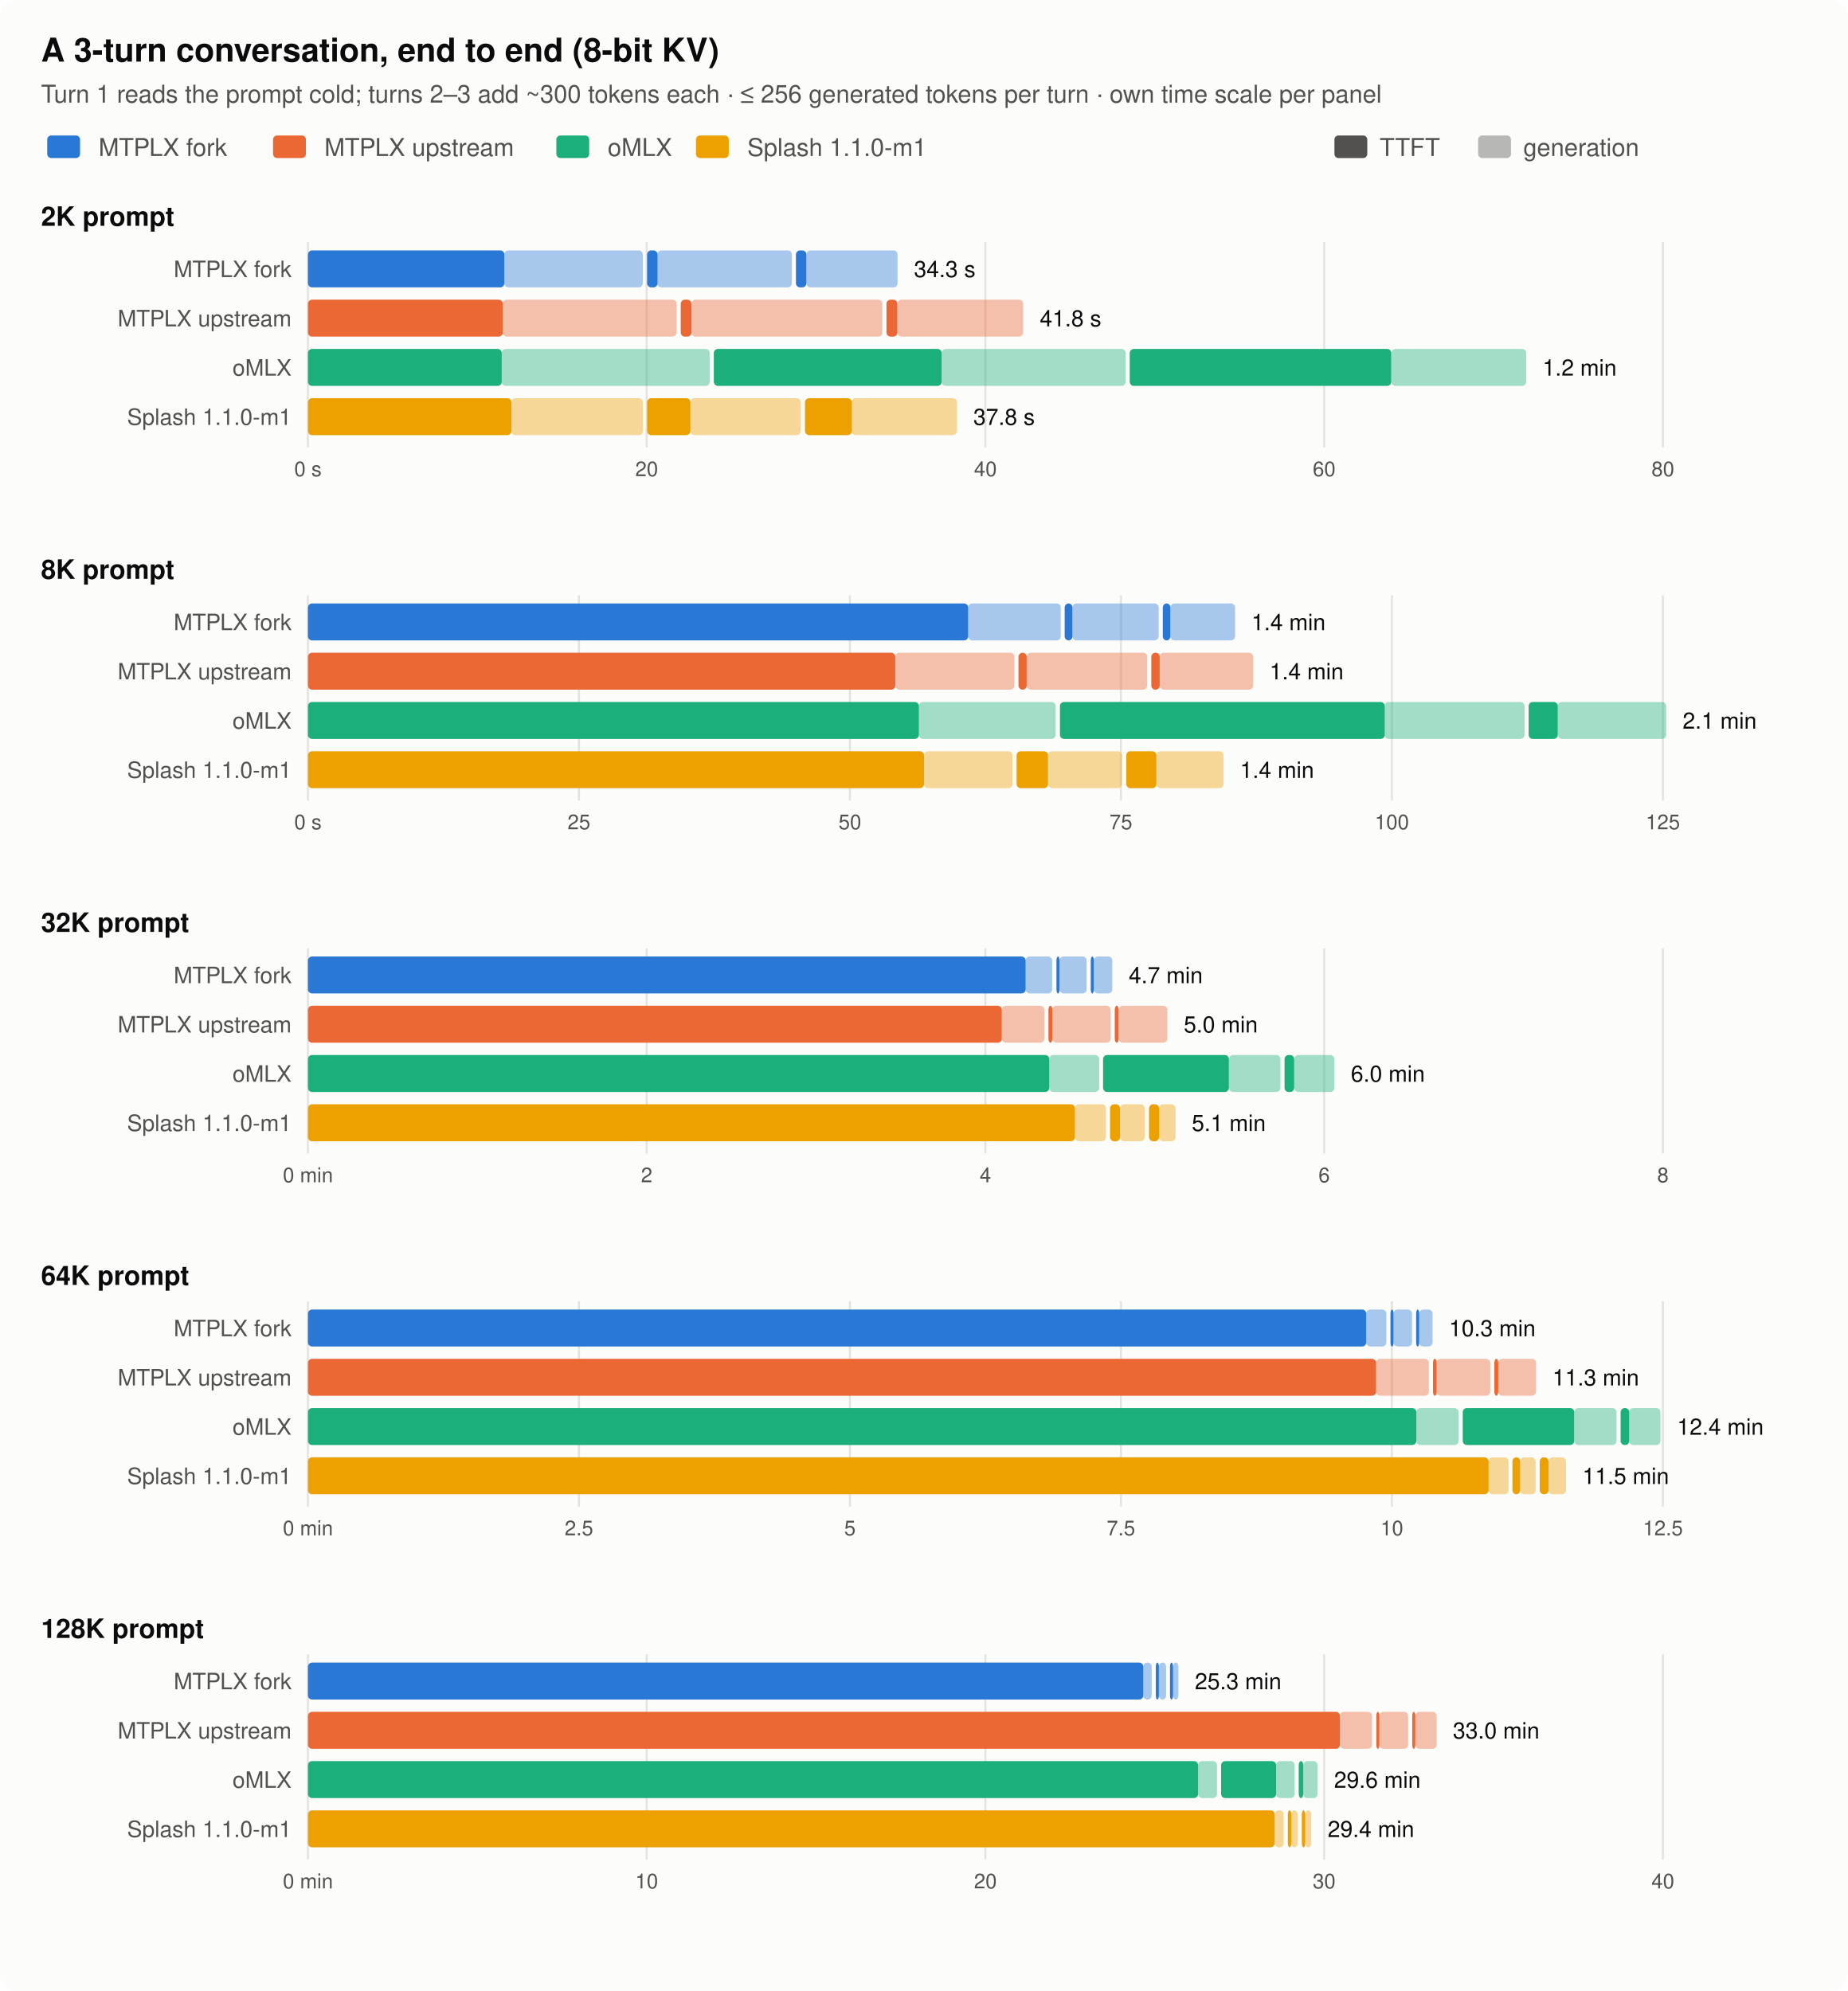
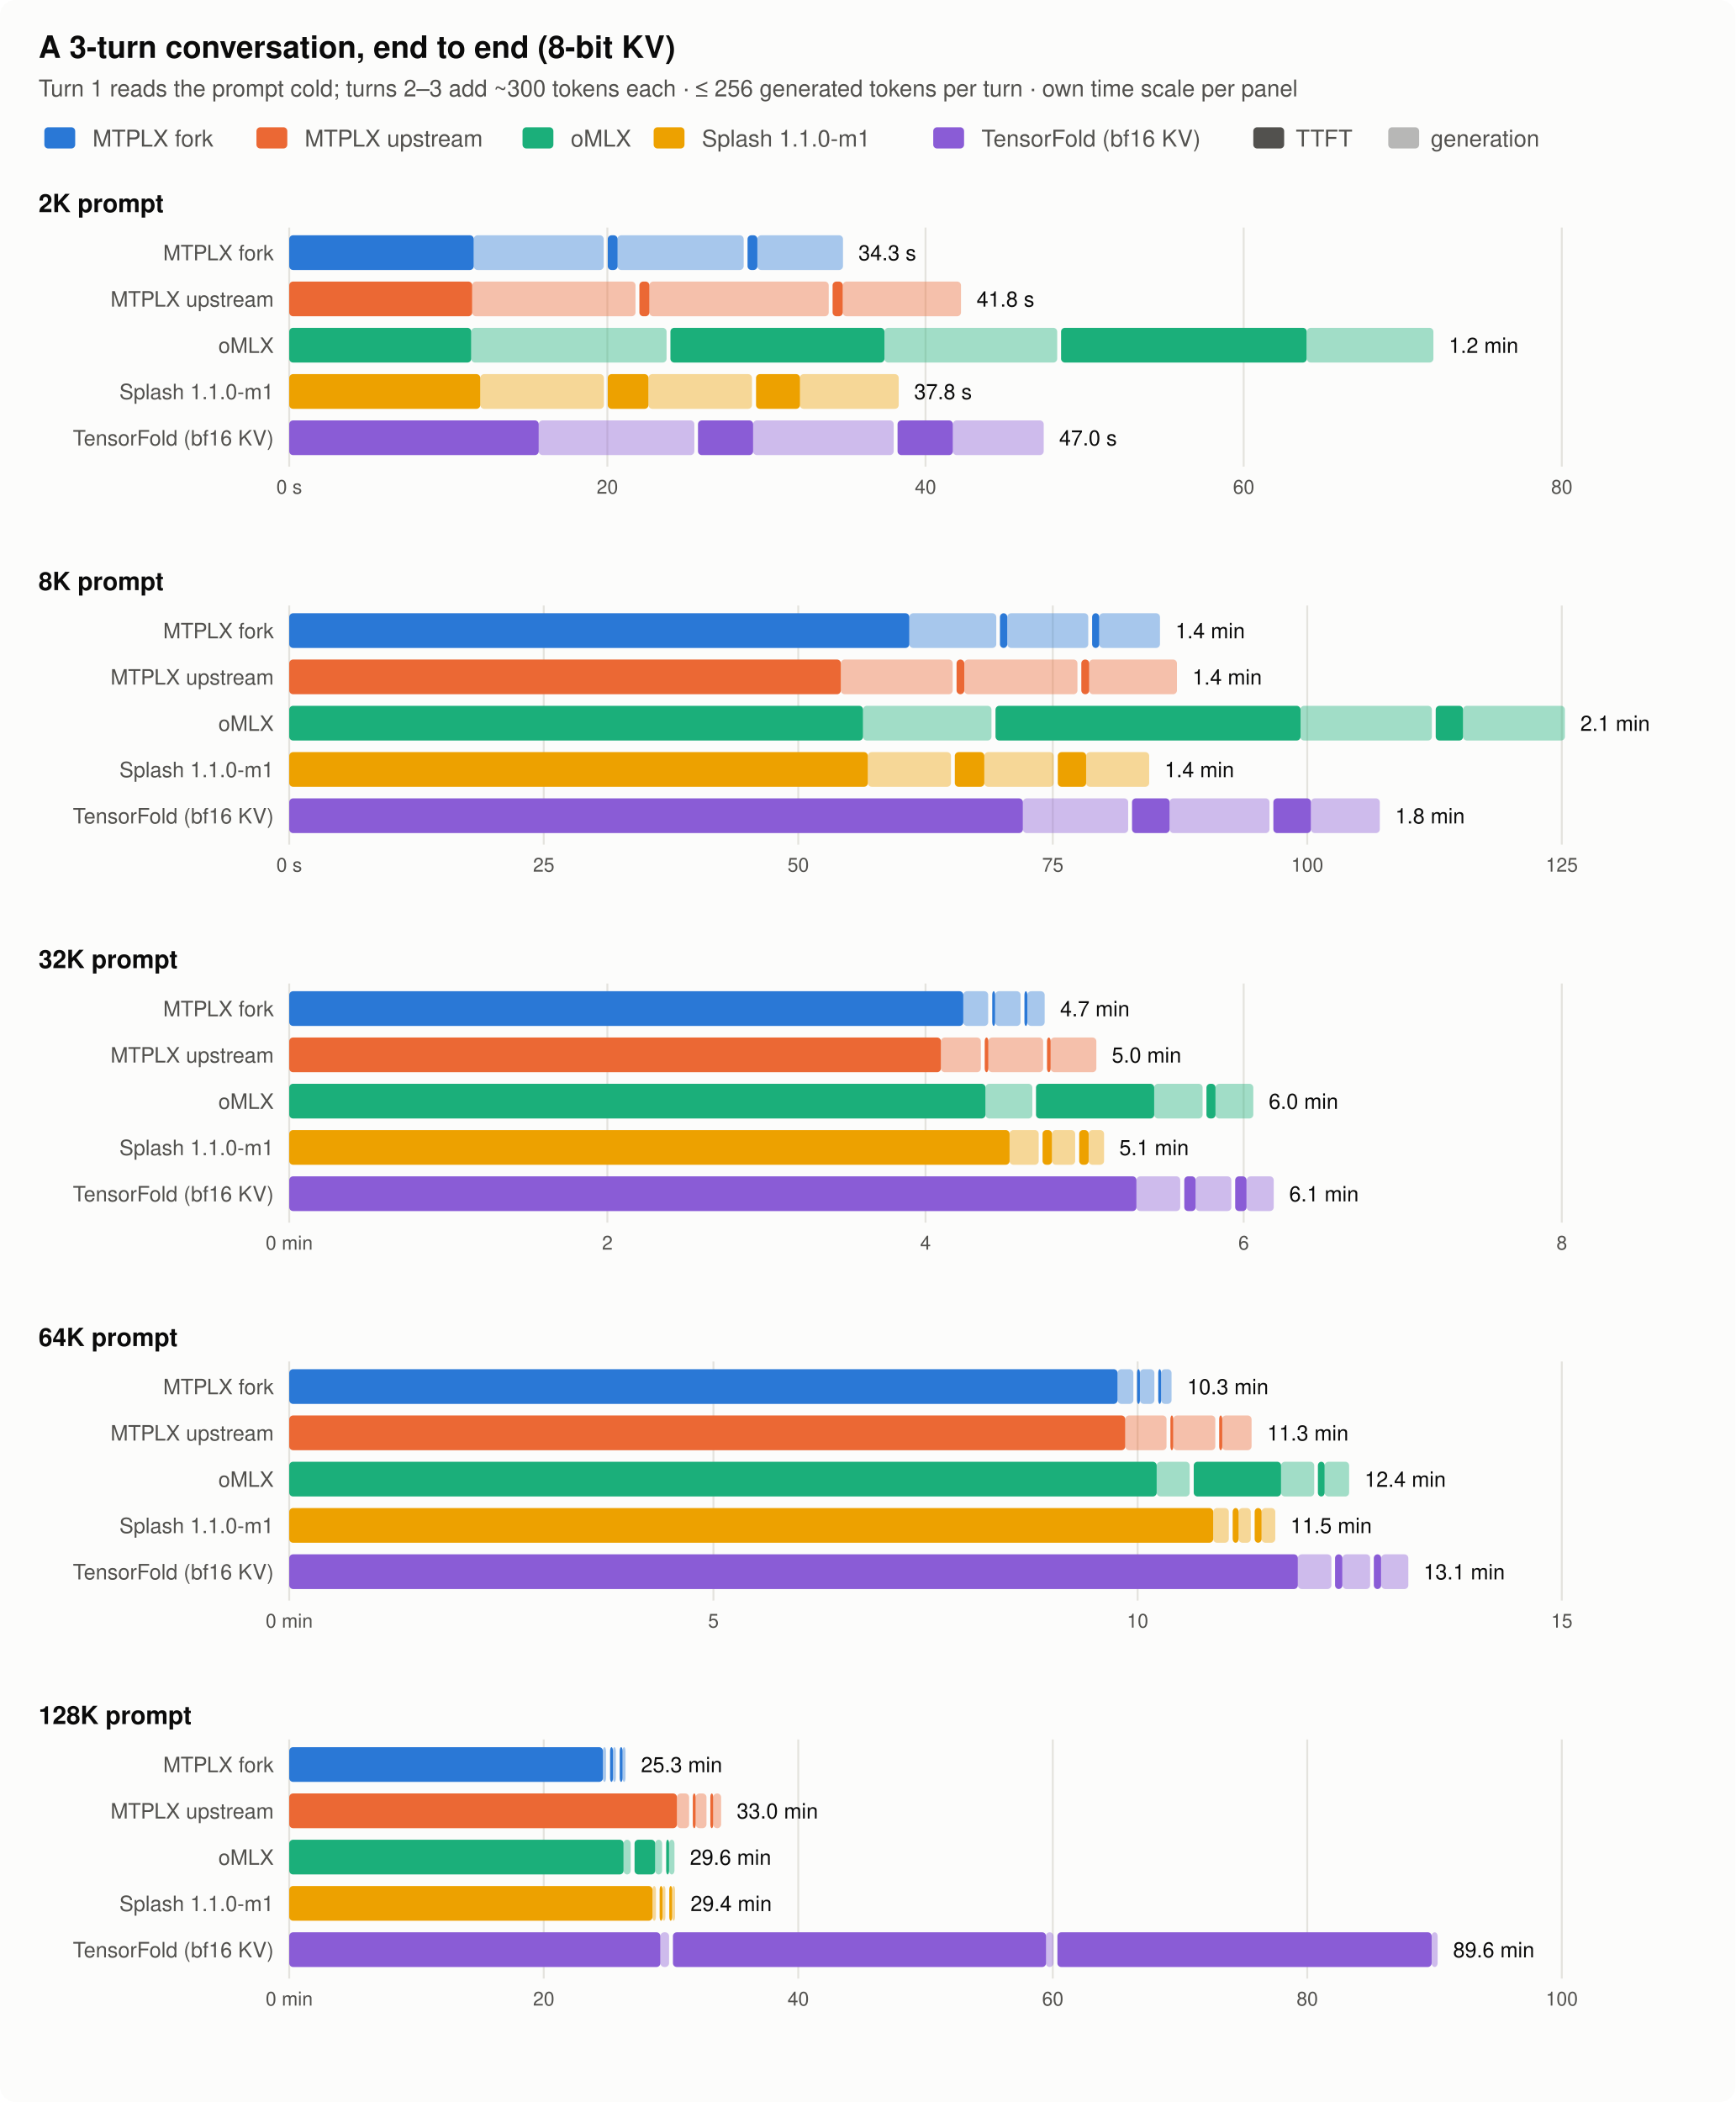
- <svg xmlns="http://www.w3.org/2000/svg" viewBox="0 0 900 970" width="900" height="970" role="img" aria-label="A 3-turn conversation, end to end (8-bit KV)" font-family="-apple-system,BlinkMacSystemFont,Segoe UI,Helvetica,Arial,sans-serif">
-   <rect width="900" height="970" rx="8" fill="#fcfcfb" />
+ <svg xmlns="http://www.w3.org/2000/svg" viewBox="0 0 900 1090" width="900" height="1090" role="img" aria-label="A 3-turn conversation, end to end (8-bit KV)" font-family="-apple-system,BlinkMacSystemFont,Segoe UI,Helvetica,Arial,sans-serif">
+   <rect width="900" height="1090" rx="8" fill="#fcfcfb" />
  <text x="20" y="30" fill="#0b0b0b" font-size="16" font-weight="600">A 3-turn conversation, end to end (8-bit KV)</text>
  <text x="20" y="50" fill="#52514e" font-size="12">Turn 1 reads the prompt cold; turns 2–3 add ~300 tokens each · ≤ 256 generated tokens per turn · own time scale per panel</text>
  <rect x="23" y="66" width="16" height="11" rx="2" fill="#2a78d6" />
  <text x="48" y="76" fill="#52514e" font-size="12">MTPLX fork</text>
  <rect x="133" y="66" width="16" height="11" rx="2" fill="#eb6834" />
  <text x="158" y="76" fill="#52514e" font-size="12">MTPLX upstream</text>
  <rect x="271" y="66" width="16" height="11" rx="2" fill="#1baf7a" />
  <text x="296" y="76" fill="#52514e" font-size="12">oMLX</text>
  <rect x="339" y="66" width="16" height="11" rx="2" fill="#eda100" />
  <text x="364" y="76" fill="#52514e" font-size="12">Splash 1.1.0-m1</text>
+   <rect x="484" y="66" width="16" height="11" rx="2" fill="#8a5cd6" />
+   <text x="509" y="76" fill="#52514e" font-size="12">TensorFold (bf16 KV)</text>
  <rect x="650" y="66" width="16" height="11" rx="2" fill="#52514e" />
  <text x="672" y="76" fill="#52514e" font-size="12">TTFT</text>
  <rect x="720" y="66" width="16" height="11" rx="2" fill="#52514e" fill-opacity="0.4" />
  <text x="742" y="76" fill="#52514e" font-size="12">generation</text>
  <text x="20" y="110" fill="#0b0b0b" font-size="13" font-weight="600">2K prompt</text>
-   <line x1="150.0" x2="150.0" y1="118" y2="218" stroke="#e4e3de" />
-   <text x="150.0" y="232" fill="#52514e" font-size="10" text-anchor="middle">0 s</text>
-   <line x1="315.0" x2="315.0" y1="118" y2="218" stroke="#e4e3de" />
-   <text x="315.0" y="232" fill="#52514e" font-size="10" text-anchor="middle">20 </text>
-   <line x1="480.0" x2="480.0" y1="118" y2="218" stroke="#e4e3de" />
-   <text x="480.0" y="232" fill="#52514e" font-size="10" text-anchor="middle">40 </text>
-   <line x1="645.0" x2="645.0" y1="118" y2="218" stroke="#e4e3de" />
-   <text x="645.0" y="232" fill="#52514e" font-size="10" text-anchor="middle">60 </text>
-   <line x1="810.0" x2="810.0" y1="118" y2="218" stroke="#e4e3de" />
-   <text x="810.0" y="232" fill="#52514e" font-size="10" text-anchor="middle">80 </text>
+   <line x1="150.0" x2="150.0" y1="118" y2="242" stroke="#e4e3de" />
+   <text x="150.0" y="256" fill="#52514e" font-size="10" text-anchor="middle">0 s</text>
+   <line x1="315.0" x2="315.0" y1="118" y2="242" stroke="#e4e3de" />
+   <text x="315.0" y="256" fill="#52514e" font-size="10" text-anchor="middle">20 </text>
+   <line x1="480.0" x2="480.0" y1="118" y2="242" stroke="#e4e3de" />
+   <text x="480.0" y="256" fill="#52514e" font-size="10" text-anchor="middle">40 </text>
+   <line x1="645.0" x2="645.0" y1="118" y2="242" stroke="#e4e3de" />
+   <text x="645.0" y="256" fill="#52514e" font-size="10" text-anchor="middle">60 </text>
+   <line x1="810.0" x2="810.0" y1="118" y2="242" stroke="#e4e3de" />
+   <text x="810.0" y="256" fill="#52514e" font-size="10" text-anchor="middle">80 </text>
  <text x="142" y="135" fill="#52514e" font-size="11" text-anchor="end">MTPLX fork</text>
  <rect x="150.0" y="122" width="95.7" height="18" rx="2" fill="#2a78d6" />
  <rect x="245.7" y="122" width="67.4" height="18" rx="2" fill="#2a78d6" fill-opacity="0.4" />
  <rect x="315.2" y="122" width="5.1" height="18" rx="2" fill="#2a78d6" />
  <rect x="320.2" y="122" width="65.5" height="18" rx="2" fill="#2a78d6" fill-opacity="0.4" />
  <rect x="387.7" y="122" width="5.1" height="18" rx="2" fill="#2a78d6" />
  <rect x="392.8" y="122" width="44.4" height="18" rx="2" fill="#2a78d6" fill-opacity="0.4" />
  <text x="445.2" y="135" fill="#0b0b0b" font-size="11">34.3 s</text>
  <text x="142" y="159" fill="#52514e" font-size="11" text-anchor="end">MTPLX upstream</text>
  <rect x="150.0" y="146" width="94.9" height="18" rx="2" fill="#eb6834" />
  <rect x="244.9" y="146" width="84.7" height="18" rx="2" fill="#eb6834" fill-opacity="0.4" />
  <rect x="331.6" y="146" width="5.2" height="18" rx="2" fill="#eb6834" />
  <rect x="336.8" y="146" width="93.0" height="18" rx="2" fill="#eb6834" fill-opacity="0.4" />
  <rect x="431.8" y="146" width="5.3" height="18" rx="2" fill="#eb6834" />
  <rect x="437.1" y="146" width="61.3" height="18" rx="2" fill="#eb6834" fill-opacity="0.4" />
  <text x="506.5" y="159" fill="#0b0b0b" font-size="11">41.8 s</text>
  <text x="142" y="183" fill="#52514e" font-size="11" text-anchor="end">oMLX</text>
  <rect x="150.0" y="170" width="94.4" height="18" rx="2" fill="#1baf7a" />
  <rect x="244.4" y="170" width="101.3" height="18" rx="2" fill="#1baf7a" fill-opacity="0.4" />
  <rect x="347.7" y="170" width="111.0" height="18" rx="2" fill="#1baf7a" />
  <rect x="458.7" y="170" width="89.6" height="18" rx="2" fill="#1baf7a" fill-opacity="0.4" />
  <rect x="550.3" y="170" width="127.4" height="18" rx="2" fill="#1baf7a" />
  <rect x="677.8" y="170" width="65.6" height="18" rx="2" fill="#1baf7a" fill-opacity="0.4" />
  <text x="751.4" y="183" fill="#0b0b0b" font-size="11">1.2 min</text>
  <text x="142" y="207" fill="#52514e" font-size="11" text-anchor="end">Splash 1.1.0-m1</text>
  <rect x="150.0" y="194" width="99.1" height="18" rx="2" fill="#eda100" />
  <rect x="249.1" y="194" width="64.1" height="18" rx="2" fill="#eda100" fill-opacity="0.4" />
  <rect x="315.2" y="194" width="21.1" height="18" rx="2" fill="#eda100" />
  <rect x="336.3" y="194" width="53.7" height="18" rx="2" fill="#eda100" fill-opacity="0.4" />
  <rect x="392.1" y="194" width="22.8" height="18" rx="2" fill="#eda100" />
  <rect x="414.8" y="194" width="51.3" height="18" rx="2" fill="#eda100" fill-opacity="0.4" />
  <text x="474.1" y="207" fill="#0b0b0b" font-size="11">37.8 s</text>
-   <text x="20" y="282" fill="#0b0b0b" font-size="13" font-weight="600">8K prompt</text>
-   <line x1="150.0" x2="150.0" y1="290" y2="390" stroke="#e4e3de" />
-   <text x="150.0" y="404" fill="#52514e" font-size="10" text-anchor="middle">0 s</text>
-   <line x1="282.0" x2="282.0" y1="290" y2="390" stroke="#e4e3de" />
-   <text x="282.0" y="404" fill="#52514e" font-size="10" text-anchor="middle">25 </text>
-   <line x1="414.0" x2="414.0" y1="290" y2="390" stroke="#e4e3de" />
-   <text x="414.0" y="404" fill="#52514e" font-size="10" text-anchor="middle">50 </text>
-   <line x1="546.0" x2="546.0" y1="290" y2="390" stroke="#e4e3de" />
-   <text x="546.0" y="404" fill="#52514e" font-size="10" text-anchor="middle">75 </text>
-   <line x1="678.0" x2="678.0" y1="290" y2="390" stroke="#e4e3de" />
-   <text x="678.0" y="404" fill="#52514e" font-size="10" text-anchor="middle">100 </text>
-   <line x1="810.0" x2="810.0" y1="290" y2="390" stroke="#e4e3de" />
-   <text x="810.0" y="404" fill="#52514e" font-size="10" text-anchor="middle">125 </text>
-   <text x="142" y="307" fill="#52514e" font-size="11" text-anchor="end">MTPLX fork</text>
-   <rect x="150.0" y="294" width="321.6" height="18" rx="2" fill="#2a78d6" />
-   <rect x="471.6" y="294" width="45.1" height="18" rx="2" fill="#2a78d6" fill-opacity="0.4" />
-   <rect x="518.6" y="294" width="3.8" height="18" rx="2" fill="#2a78d6" />
-   <rect x="522.4" y="294" width="42.0" height="18" rx="2" fill="#2a78d6" fill-opacity="0.4" />
-   <rect x="566.4" y="294" width="3.7" height="18" rx="2" fill="#2a78d6" />
-   <rect x="570.1" y="294" width="31.5" height="18" rx="2" fill="#2a78d6" fill-opacity="0.4" />
-   <text x="609.6" y="307" fill="#0b0b0b" font-size="11">1.4 min</text>
-   <text x="142" y="331" fill="#52514e" font-size="11" text-anchor="end">MTPLX upstream</text>
-   <rect x="150.0" y="318" width="286.1" height="18" rx="2" fill="#eb6834" />
-   <rect x="436.1" y="318" width="58.0" height="18" rx="2" fill="#eb6834" fill-opacity="0.4" />
-   <rect x="496.1" y="318" width="4.0" height="18" rx="2" fill="#eb6834" />
-   <rect x="500.1" y="318" width="58.7" height="18" rx="2" fill="#eb6834" fill-opacity="0.4" />
-   <rect x="560.8" y="318" width="4.1" height="18" rx="2" fill="#eb6834" />
-   <rect x="564.9" y="318" width="45.5" height="18" rx="2" fill="#eb6834" fill-opacity="0.4" />
-   <text x="618.4" y="331" fill="#0b0b0b" font-size="11">1.4 min</text>
-   <text x="142" y="355" fill="#52514e" font-size="11" text-anchor="end">oMLX</text>
-   <rect x="150.0" y="342" width="297.6" height="18" rx="2" fill="#1baf7a" />
-   <rect x="447.6" y="342" width="66.6" height="18" rx="2" fill="#1baf7a" fill-opacity="0.4" />
-   <rect x="516.3" y="342" width="158.2" height="18" rx="2" fill="#1baf7a" />
-   <rect x="674.4" y="342" width="68.2" height="18" rx="2" fill="#1baf7a" fill-opacity="0.4" />
-   <rect x="744.6" y="342" width="14.2" height="18" rx="2" fill="#1baf7a" />
-   <rect x="758.8" y="342" width="52.8" height="18" rx="2" fill="#1baf7a" fill-opacity="0.4" />
-   <text x="819.6" y="355" fill="#0b0b0b" font-size="11">2.1 min</text>
-   <text x="142" y="379" fill="#52514e" font-size="11" text-anchor="end">Splash 1.1.0-m1</text>
-   <rect x="150.0" y="366" width="300.1" height="18" rx="2" fill="#eda100" />
-   <rect x="450.1" y="366" width="43.1" height="18" rx="2" fill="#eda100" fill-opacity="0.4" />
-   <rect x="495.2" y="366" width="15.3" height="18" rx="2" fill="#eda100" />
-   <rect x="510.5" y="366" width="36.0" height="18" rx="2" fill="#eda100" fill-opacity="0.4" />
-   <rect x="548.6" y="366" width="14.7" height="18" rx="2" fill="#eda100" />
-   <rect x="563.3" y="366" width="32.7" height="18" rx="2" fill="#eda100" fill-opacity="0.4" />
-   <text x="604.0" y="379" fill="#0b0b0b" font-size="11">1.4 min</text>
-   <text x="20" y="454" fill="#0b0b0b" font-size="13" font-weight="600">32K prompt</text>
-   <line x1="150.0" x2="150.0" y1="462" y2="562" stroke="#e4e3de" />
-   <text x="150.0" y="576" fill="#52514e" font-size="10" text-anchor="middle">0 min</text>
-   <line x1="315.0" x2="315.0" y1="462" y2="562" stroke="#e4e3de" />
-   <text x="315.0" y="576" fill="#52514e" font-size="10" text-anchor="middle">2 </text>
-   <line x1="480.0" x2="480.0" y1="462" y2="562" stroke="#e4e3de" />
-   <text x="480.0" y="576" fill="#52514e" font-size="10" text-anchor="middle">4 </text>
-   <line x1="645.0" x2="645.0" y1="462" y2="562" stroke="#e4e3de" />
-   <text x="645.0" y="576" fill="#52514e" font-size="10" text-anchor="middle">6 </text>
-   <line x1="810.0" x2="810.0" y1="462" y2="562" stroke="#e4e3de" />
-   <text x="810.0" y="576" fill="#52514e" font-size="10" text-anchor="middle">8 </text>
-   <text x="142" y="479" fill="#52514e" font-size="11" text-anchor="end">MTPLX fork</text>
-   <rect x="150.0" y="466" width="349.6" height="18" rx="2" fill="#2a78d6" />
-   <rect x="499.6" y="466" width="12.9" height="18" rx="2" fill="#2a78d6" fill-opacity="0.4" />
-   <rect x="514.6" y="466" width="1.5" height="18" rx="2" fill="#2a78d6" />
-   <rect x="516.1" y="466" width="13.2" height="18" rx="2" fill="#2a78d6" fill-opacity="0.4" />
-   <rect x="531.3" y="466" width="1.5" height="18" rx="2" fill="#2a78d6" />
-   <rect x="532.8" y="466" width="9.0" height="18" rx="2" fill="#2a78d6" fill-opacity="0.4" />
-   <text x="549.8" y="479" fill="#0b0b0b" font-size="11">4.7 min</text>
-   <text x="142" y="503" fill="#52514e" font-size="11" text-anchor="end">MTPLX upstream</text>
-   <rect x="150.0" y="490" width="338.0" height="18" rx="2" fill="#eb6834" />
-   <rect x="488.0" y="490" width="20.7" height="18" rx="2" fill="#eb6834" fill-opacity="0.4" />
-   <rect x="510.7" y="490" width="1.9" height="18" rx="2" fill="#eb6834" />
-   <rect x="512.6" y="490" width="28.4" height="18" rx="2" fill="#eb6834" fill-opacity="0.4" />
-   <rect x="543.0" y="490" width="1.9" height="18" rx="2" fill="#eb6834" />
-   <rect x="544.9" y="490" width="23.7" height="18" rx="2" fill="#eb6834" fill-opacity="0.4" />
-   <text x="576.6" y="503" fill="#0b0b0b" font-size="11">5.0 min</text>
-   <text x="142" y="527" fill="#52514e" font-size="11" text-anchor="end">oMLX</text>
-   <rect x="150.0" y="514" width="361.1" height="18" rx="2" fill="#1baf7a" />
-   <rect x="511.1" y="514" width="24.3" height="18" rx="2" fill="#1baf7a" fill-opacity="0.4" />
-   <rect x="537.3" y="514" width="61.3" height="18" rx="2" fill="#1baf7a" />
-   <rect x="598.6" y="514" width="25.1" height="18" rx="2" fill="#1baf7a" fill-opacity="0.4" />
-   <rect x="625.7" y="514" width="4.7" height="18" rx="2" fill="#1baf7a" />
-   <rect x="630.4" y="514" width="19.6" height="18" rx="2" fill="#1baf7a" fill-opacity="0.4" />
-   <text x="658.0" y="527" fill="#0b0b0b" font-size="11">6.0 min</text>
-   <text x="142" y="551" fill="#52514e" font-size="11" text-anchor="end">Splash 1.1.0-m1</text>
-   <rect x="150.0" y="538" width="373.6" height="18" rx="2" fill="#eda100" />
-   <rect x="523.6" y="538" width="15.1" height="18" rx="2" fill="#eda100" fill-opacity="0.4" />
-   <rect x="540.7" y="538" width="4.9" height="18" rx="2" fill="#eda100" />
-   <rect x="545.6" y="538" width="12.0" height="18" rx="2" fill="#eda100" fill-opacity="0.4" />
-   <rect x="559.7" y="538" width="4.9" height="18" rx="2" fill="#eda100" />
-   <rect x="564.6" y="538" width="8.0" height="18" rx="2" fill="#eda100" fill-opacity="0.4" />
-   <text x="580.5" y="551" fill="#0b0b0b" font-size="11">5.1 min</text>
-   <text x="20" y="626" fill="#0b0b0b" font-size="13" font-weight="600">64K prompt</text>
-   <line x1="150.0" x2="150.0" y1="634" y2="734" stroke="#e4e3de" />
-   <text x="150.0" y="748" fill="#52514e" font-size="10" text-anchor="middle">0 min</text>
-   <line x1="282.0" x2="282.0" y1="634" y2="734" stroke="#e4e3de" />
-   <text x="282.0" y="748" fill="#52514e" font-size="10" text-anchor="middle">2.5 </text>
-   <line x1="414.0" x2="414.0" y1="634" y2="734" stroke="#e4e3de" />
-   <text x="414.0" y="748" fill="#52514e" font-size="10" text-anchor="middle">5 </text>
-   <line x1="546.0" x2="546.0" y1="634" y2="734" stroke="#e4e3de" />
-   <text x="546.0" y="748" fill="#52514e" font-size="10" text-anchor="middle">7.5 </text>
-   <line x1="678.0" x2="678.0" y1="634" y2="734" stroke="#e4e3de" />
-   <text x="678.0" y="748" fill="#52514e" font-size="10" text-anchor="middle">10 </text>
-   <line x1="810.0" x2="810.0" y1="634" y2="734" stroke="#e4e3de" />
-   <text x="810.0" y="748" fill="#52514e" font-size="10" text-anchor="middle">12.5 </text>
-   <text x="142" y="651" fill="#52514e" font-size="11" text-anchor="end">MTPLX fork</text>
-   <rect x="150.0" y="638" width="515.5" height="18" rx="2" fill="#2a78d6" />
-   <rect x="665.5" y="638" width="9.8" height="18" rx="2" fill="#2a78d6" fill-opacity="0.4" />
-   <rect x="677.3" y="638" width="1.5" height="18" rx="2" fill="#2a78d6" />
-   <rect x="678.8" y="638" width="9.0" height="18" rx="2" fill="#2a78d6" fill-opacity="0.4" />
-   <rect x="689.8" y="638" width="1.5" height="18" rx="2" fill="#2a78d6" />
-   <rect x="691.3" y="638" width="6.5" height="18" rx="2" fill="#2a78d6" fill-opacity="0.4" />
-   <text x="705.8" y="651" fill="#0b0b0b" font-size="11">10.3 min</text>
-   <text x="142" y="675" fill="#52514e" font-size="11" text-anchor="end">MTPLX upstream</text>
-   <rect x="150.0" y="662" width="520.3" height="18" rx="2" fill="#eb6834" />
-   <rect x="670.3" y="662" width="25.7" height="18" rx="2" fill="#eb6834" fill-opacity="0.4" />
-   <rect x="698.0" y="662" width="1.8" height="18" rx="2" fill="#eb6834" />
-   <rect x="699.8" y="662" width="26.1" height="18" rx="2" fill="#eb6834" fill-opacity="0.4" />
-   <rect x="727.9" y="662" width="1.9" height="18" rx="2" fill="#eb6834" />
-   <rect x="729.8" y="662" width="18.4" height="18" rx="2" fill="#eb6834" fill-opacity="0.4" />
-   <text x="756.2" y="675" fill="#0b0b0b" font-size="11">11.3 min</text>
-   <text x="142" y="699" fill="#52514e" font-size="11" text-anchor="end">oMLX</text>
-   <rect x="150.0" y="686" width="539.9" height="18" rx="2" fill="#1baf7a" />
-   <rect x="689.9" y="686" width="20.6" height="18" rx="2" fill="#1baf7a" fill-opacity="0.4" />
-   <rect x="712.5" y="686" width="54.3" height="18" rx="2" fill="#1baf7a" />
-   <rect x="766.8" y="686" width="20.6" height="18" rx="2" fill="#1baf7a" fill-opacity="0.4" />
-   <rect x="789.4" y="686" width="4.2" height="18" rx="2" fill="#1baf7a" />
-   <rect x="793.6" y="686" width="15.2" height="18" rx="2" fill="#1baf7a" fill-opacity="0.4" />
-   <text x="816.9" y="699" fill="#0b0b0b" font-size="11">12.4 min</text>
-   <text x="142" y="723" fill="#52514e" font-size="11" text-anchor="end">Splash 1.1.0-m1</text>
-   <rect x="150.0" y="710" width="575.1" height="18" rx="2" fill="#eda100" />
-   <rect x="725.1" y="710" width="9.7" height="18" rx="2" fill="#eda100" fill-opacity="0.4" />
-   <rect x="736.7" y="710" width="3.8" height="18" rx="2" fill="#eda100" />
-   <rect x="740.5" y="710" width="7.5" height="18" rx="2" fill="#eda100" fill-opacity="0.4" />
-   <rect x="750.0" y="710" width="4.3" height="18" rx="2" fill="#eda100" />
-   <rect x="754.3" y="710" width="8.5" height="18" rx="2" fill="#eda100" fill-opacity="0.4" />
-   <text x="770.8" y="723" fill="#0b0b0b" font-size="11">11.5 min</text>
-   <text x="20" y="798" fill="#0b0b0b" font-size="13" font-weight="600">128K prompt</text>
-   <line x1="150.0" x2="150.0" y1="806" y2="906" stroke="#e4e3de" />
-   <text x="150.0" y="920" fill="#52514e" font-size="10" text-anchor="middle">0 min</text>
-   <line x1="315.0" x2="315.0" y1="806" y2="906" stroke="#e4e3de" />
-   <text x="315.0" y="920" fill="#52514e" font-size="10" text-anchor="middle">10 </text>
-   <line x1="480.0" x2="480.0" y1="806" y2="906" stroke="#e4e3de" />
-   <text x="480.0" y="920" fill="#52514e" font-size="10" text-anchor="middle">20 </text>
-   <line x1="645.0" x2="645.0" y1="806" y2="906" stroke="#e4e3de" />
-   <text x="645.0" y="920" fill="#52514e" font-size="10" text-anchor="middle">30 </text>
-   <line x1="810.0" x2="810.0" y1="806" y2="906" stroke="#e4e3de" />
-   <text x="810.0" y="920" fill="#52514e" font-size="10" text-anchor="middle">40 </text>
-   <text x="142" y="823" fill="#52514e" font-size="11" text-anchor="end">MTPLX fork</text>
-   <rect x="150.0" y="810" width="406.9" height="18" rx="2" fill="#2a78d6" />
-   <rect x="556.9" y="810" width="4.1" height="18" rx="2" fill="#2a78d6" fill-opacity="0.4" />
-   <rect x="563.0" y="810" width="1.5" height="18" rx="2" fill="#2a78d6" />
-   <rect x="564.5" y="810" width="3.5" height="18" rx="2" fill="#2a78d6" fill-opacity="0.4" />
-   <rect x="569.9" y="810" width="1.5" height="18" rx="2" fill="#2a78d6" />
-   <rect x="571.4" y="810" width="2.6" height="18" rx="2" fill="#2a78d6" fill-opacity="0.4" />
-   <text x="582.0" y="823" fill="#0b0b0b" font-size="11">25.3 min</text>
-   <text x="142" y="847" fill="#52514e" font-size="11" text-anchor="end">MTPLX upstream</text>
-   <rect x="150.0" y="834" width="502.7" height="18" rx="2" fill="#eb6834" />
-   <rect x="652.7" y="834" width="15.6" height="18" rx="2" fill="#eb6834" fill-opacity="0.4" />
-   <rect x="670.4" y="834" width="1.5" height="18" rx="2" fill="#eb6834" />
-   <rect x="671.9" y="834" width="14.0" height="18" rx="2" fill="#eb6834" fill-opacity="0.4" />
-   <rect x="687.9" y="834" width="1.5" height="18" rx="2" fill="#eb6834" />
-   <rect x="689.4" y="834" width="10.4" height="18" rx="2" fill="#eb6834" fill-opacity="0.4" />
-   <text x="707.7" y="847" fill="#0b0b0b" font-size="11">33.0 min</text>
-   <text x="142" y="871" fill="#52514e" font-size="11" text-anchor="end">oMLX</text>
-   <rect x="150.0" y="858" width="433.6" height="18" rx="2" fill="#1baf7a" />
-   <rect x="583.6" y="858" width="9.2" height="18" rx="2" fill="#1baf7a" fill-opacity="0.4" />
-   <rect x="594.8" y="858" width="26.8" height="18" rx="2" fill="#1baf7a" />
-   <rect x="621.6" y="858" width="9.0" height="18" rx="2" fill="#1baf7a" fill-opacity="0.4" />
-   <rect x="632.6" y="858" width="2.2" height="18" rx="2" fill="#1baf7a" />
-   <rect x="634.8" y="858" width="7.0" height="18" rx="2" fill="#1baf7a" fill-opacity="0.4" />
-   <text x="649.8" y="871" fill="#0b0b0b" font-size="11">29.6 min</text>
-   <text x="142" y="895" fill="#52514e" font-size="11" text-anchor="end">Splash 1.1.0-m1</text>
-   <rect x="150.0" y="882" width="470.9" height="18" rx="2" fill="#eda100" />
-   <rect x="620.9" y="882" width="4.4" height="18" rx="2" fill="#eda100" fill-opacity="0.4" />
-   <rect x="627.3" y="882" width="1.7" height="18" rx="2" fill="#eda100" />
-   <rect x="629.0" y="882" width="3.1" height="18" rx="2" fill="#eda100" fill-opacity="0.4" />
-   <rect x="634.1" y="882" width="1.7" height="18" rx="2" fill="#eda100" />
-   <rect x="635.8" y="882" width="2.9" height="18" rx="2" fill="#eda100" fill-opacity="0.4" />
-   <text x="646.7" y="895" fill="#0b0b0b" font-size="11">29.4 min</text>
+   <text x="142" y="231" fill="#52514e" font-size="11" text-anchor="end">TensorFold (bf16 KV)</text>
+   <rect x="150.0" y="218" width="129.4" height="18" rx="2" fill="#8a5cd6" />
+   <rect x="279.4" y="218" width="80.7" height="18" rx="2" fill="#8a5cd6" fill-opacity="0.4" />
+   <rect x="362.0" y="218" width="28.6" height="18" rx="2" fill="#8a5cd6" />
+   <rect x="390.6" y="218" width="72.9" height="18" rx="2" fill="#8a5cd6" fill-opacity="0.4" />
+   <rect x="465.5" y="218" width="28.7" height="18" rx="2" fill="#8a5cd6" />
+   <rect x="494.2" y="218" width="47.1" height="18" rx="2" fill="#8a5cd6" fill-opacity="0.4" />
+   <text x="549.3" y="231" fill="#0b0b0b" font-size="11">47.0 s</text>
+   <text x="20" y="306" fill="#0b0b0b" font-size="13" font-weight="600">8K prompt</text>
+   <line x1="150.0" x2="150.0" y1="314" y2="438" stroke="#e4e3de" />
+   <text x="150.0" y="452" fill="#52514e" font-size="10" text-anchor="middle">0 s</text>
+   <line x1="282.0" x2="282.0" y1="314" y2="438" stroke="#e4e3de" />
+   <text x="282.0" y="452" fill="#52514e" font-size="10" text-anchor="middle">25 </text>
+   <line x1="414.0" x2="414.0" y1="314" y2="438" stroke="#e4e3de" />
+   <text x="414.0" y="452" fill="#52514e" font-size="10" text-anchor="middle">50 </text>
+   <line x1="546.0" x2="546.0" y1="314" y2="438" stroke="#e4e3de" />
+   <text x="546.0" y="452" fill="#52514e" font-size="10" text-anchor="middle">75 </text>
+   <line x1="678.0" x2="678.0" y1="314" y2="438" stroke="#e4e3de" />
+   <text x="678.0" y="452" fill="#52514e" font-size="10" text-anchor="middle">100 </text>
+   <line x1="810.0" x2="810.0" y1="314" y2="438" stroke="#e4e3de" />
+   <text x="810.0" y="452" fill="#52514e" font-size="10" text-anchor="middle">125 </text>
+   <text x="142" y="331" fill="#52514e" font-size="11" text-anchor="end">MTPLX fork</text>
+   <rect x="150.0" y="318" width="321.6" height="18" rx="2" fill="#2a78d6" />
+   <rect x="471.6" y="318" width="45.1" height="18" rx="2" fill="#2a78d6" fill-opacity="0.4" />
+   <rect x="518.6" y="318" width="3.8" height="18" rx="2" fill="#2a78d6" />
+   <rect x="522.4" y="318" width="42.0" height="18" rx="2" fill="#2a78d6" fill-opacity="0.4" />
+   <rect x="566.4" y="318" width="3.7" height="18" rx="2" fill="#2a78d6" />
+   <rect x="570.1" y="318" width="31.5" height="18" rx="2" fill="#2a78d6" fill-opacity="0.4" />
+   <text x="609.6" y="331" fill="#0b0b0b" font-size="11">1.4 min</text>
+   <text x="142" y="355" fill="#52514e" font-size="11" text-anchor="end">MTPLX upstream</text>
+   <rect x="150.0" y="342" width="286.1" height="18" rx="2" fill="#eb6834" />
+   <rect x="436.1" y="342" width="58.0" height="18" rx="2" fill="#eb6834" fill-opacity="0.4" />
+   <rect x="496.1" y="342" width="4.0" height="18" rx="2" fill="#eb6834" />
+   <rect x="500.1" y="342" width="58.7" height="18" rx="2" fill="#eb6834" fill-opacity="0.4" />
+   <rect x="560.8" y="342" width="4.1" height="18" rx="2" fill="#eb6834" />
+   <rect x="564.9" y="342" width="45.5" height="18" rx="2" fill="#eb6834" fill-opacity="0.4" />
+   <text x="618.4" y="355" fill="#0b0b0b" font-size="11">1.4 min</text>
+   <text x="142" y="379" fill="#52514e" font-size="11" text-anchor="end">oMLX</text>
+   <rect x="150.0" y="366" width="297.6" height="18" rx="2" fill="#1baf7a" />
+   <rect x="447.6" y="366" width="66.6" height="18" rx="2" fill="#1baf7a" fill-opacity="0.4" />
+   <rect x="516.3" y="366" width="158.2" height="18" rx="2" fill="#1baf7a" />
+   <rect x="674.4" y="366" width="68.2" height="18" rx="2" fill="#1baf7a" fill-opacity="0.4" />
+   <rect x="744.6" y="366" width="14.2" height="18" rx="2" fill="#1baf7a" />
+   <rect x="758.8" y="366" width="52.8" height="18" rx="2" fill="#1baf7a" fill-opacity="0.4" />
+   <text x="819.6" y="379" fill="#0b0b0b" font-size="11">2.1 min</text>
+   <text x="142" y="403" fill="#52514e" font-size="11" text-anchor="end">Splash 1.1.0-m1</text>
+   <rect x="150.0" y="390" width="300.1" height="18" rx="2" fill="#eda100" />
+   <rect x="450.1" y="390" width="43.1" height="18" rx="2" fill="#eda100" fill-opacity="0.4" />
+   <rect x="495.2" y="390" width="15.3" height="18" rx="2" fill="#eda100" />
+   <rect x="510.5" y="390" width="36.0" height="18" rx="2" fill="#eda100" fill-opacity="0.4" />
+   <rect x="548.6" y="390" width="14.7" height="18" rx="2" fill="#eda100" />
+   <rect x="563.3" y="390" width="32.7" height="18" rx="2" fill="#eda100" fill-opacity="0.4" />
+   <text x="604.0" y="403" fill="#0b0b0b" font-size="11">1.4 min</text>
+   <text x="142" y="427" fill="#52514e" font-size="11" text-anchor="end">TensorFold (bf16 KV)</text>
+   <rect x="150.0" y="414" width="380.5" height="18" rx="2" fill="#8a5cd6" />
+   <rect x="530.5" y="414" width="54.6" height="18" rx="2" fill="#8a5cd6" fill-opacity="0.4" />
+   <rect x="587.1" y="414" width="19.5" height="18" rx="2" fill="#8a5cd6" />
+   <rect x="606.6" y="414" width="51.8" height="18" rx="2" fill="#8a5cd6" fill-opacity="0.4" />
+   <rect x="660.4" y="414" width="19.5" height="18" rx="2" fill="#8a5cd6" />
+   <rect x="679.9" y="414" width="35.7" height="18" rx="2" fill="#8a5cd6" fill-opacity="0.4" />
+   <text x="723.6" y="427" fill="#0b0b0b" font-size="11">1.8 min</text>
+   <text x="20" y="502" fill="#0b0b0b" font-size="13" font-weight="600">32K prompt</text>
+   <line x1="150.0" x2="150.0" y1="510" y2="634" stroke="#e4e3de" />
+   <text x="150.0" y="648" fill="#52514e" font-size="10" text-anchor="middle">0 min</text>
+   <line x1="315.0" x2="315.0" y1="510" y2="634" stroke="#e4e3de" />
+   <text x="315.0" y="648" fill="#52514e" font-size="10" text-anchor="middle">2 </text>
+   <line x1="480.0" x2="480.0" y1="510" y2="634" stroke="#e4e3de" />
+   <text x="480.0" y="648" fill="#52514e" font-size="10" text-anchor="middle">4 </text>
+   <line x1="645.0" x2="645.0" y1="510" y2="634" stroke="#e4e3de" />
+   <text x="645.0" y="648" fill="#52514e" font-size="10" text-anchor="middle">6 </text>
+   <line x1="810.0" x2="810.0" y1="510" y2="634" stroke="#e4e3de" />
+   <text x="810.0" y="648" fill="#52514e" font-size="10" text-anchor="middle">8 </text>
+   <text x="142" y="527" fill="#52514e" font-size="11" text-anchor="end">MTPLX fork</text>
+   <rect x="150.0" y="514" width="349.6" height="18" rx="2" fill="#2a78d6" />
+   <rect x="499.6" y="514" width="12.9" height="18" rx="2" fill="#2a78d6" fill-opacity="0.4" />
+   <rect x="514.6" y="514" width="1.5" height="18" rx="2" fill="#2a78d6" />
+   <rect x="516.1" y="514" width="13.2" height="18" rx="2" fill="#2a78d6" fill-opacity="0.4" />
+   <rect x="531.3" y="514" width="1.5" height="18" rx="2" fill="#2a78d6" />
+   <rect x="532.8" y="514" width="9.0" height="18" rx="2" fill="#2a78d6" fill-opacity="0.4" />
+   <text x="549.8" y="527" fill="#0b0b0b" font-size="11">4.7 min</text>
+   <text x="142" y="551" fill="#52514e" font-size="11" text-anchor="end">MTPLX upstream</text>
+   <rect x="150.0" y="538" width="338.0" height="18" rx="2" fill="#eb6834" />
+   <rect x="488.0" y="538" width="20.7" height="18" rx="2" fill="#eb6834" fill-opacity="0.4" />
+   <rect x="510.7" y="538" width="1.9" height="18" rx="2" fill="#eb6834" />
+   <rect x="512.6" y="538" width="28.4" height="18" rx="2" fill="#eb6834" fill-opacity="0.4" />
+   <rect x="543.0" y="538" width="1.9" height="18" rx="2" fill="#eb6834" />
+   <rect x="544.9" y="538" width="23.7" height="18" rx="2" fill="#eb6834" fill-opacity="0.4" />
+   <text x="576.6" y="551" fill="#0b0b0b" font-size="11">5.0 min</text>
+   <text x="142" y="575" fill="#52514e" font-size="11" text-anchor="end">oMLX</text>
+   <rect x="150.0" y="562" width="361.1" height="18" rx="2" fill="#1baf7a" />
+   <rect x="511.1" y="562" width="24.3" height="18" rx="2" fill="#1baf7a" fill-opacity="0.4" />
+   <rect x="537.3" y="562" width="61.3" height="18" rx="2" fill="#1baf7a" />
+   <rect x="598.6" y="562" width="25.1" height="18" rx="2" fill="#1baf7a" fill-opacity="0.4" />
+   <rect x="625.7" y="562" width="4.7" height="18" rx="2" fill="#1baf7a" />
+   <rect x="630.4" y="562" width="19.6" height="18" rx="2" fill="#1baf7a" fill-opacity="0.4" />
+   <text x="658.0" y="575" fill="#0b0b0b" font-size="11">6.0 min</text>
+   <text x="142" y="599" fill="#52514e" font-size="11" text-anchor="end">Splash 1.1.0-m1</text>
+   <rect x="150.0" y="586" width="373.6" height="18" rx="2" fill="#eda100" />
+   <rect x="523.6" y="586" width="15.1" height="18" rx="2" fill="#eda100" fill-opacity="0.4" />
+   <rect x="540.7" y="586" width="4.9" height="18" rx="2" fill="#eda100" />
+   <rect x="545.6" y="586" width="12.0" height="18" rx="2" fill="#eda100" fill-opacity="0.4" />
+   <rect x="559.7" y="586" width="4.9" height="18" rx="2" fill="#eda100" />
+   <rect x="564.6" y="586" width="8.0" height="18" rx="2" fill="#eda100" fill-opacity="0.4" />
+   <text x="580.5" y="599" fill="#0b0b0b" font-size="11">5.1 min</text>
+   <text x="142" y="623" fill="#52514e" font-size="11" text-anchor="end">TensorFold (bf16 KV)</text>
+   <rect x="150.0" y="610" width="439.4" height="18" rx="2" fill="#8a5cd6" />
+   <rect x="589.4" y="610" width="22.7" height="18" rx="2" fill="#8a5cd6" fill-opacity="0.4" />
+   <rect x="614.2" y="610" width="5.9" height="18" rx="2" fill="#8a5cd6" />
+   <rect x="620.1" y="610" width="18.5" height="18" rx="2" fill="#8a5cd6" fill-opacity="0.4" />
+   <rect x="640.6" y="610" width="5.9" height="18" rx="2" fill="#8a5cd6" />
+   <rect x="646.6" y="610" width="14.0" height="18" rx="2" fill="#8a5cd6" fill-opacity="0.4" />
+   <text x="668.6" y="623" fill="#0b0b0b" font-size="11">6.1 min</text>
+   <text x="20" y="698" fill="#0b0b0b" font-size="13" font-weight="600">64K prompt</text>
+   <line x1="150.0" x2="150.0" y1="706" y2="830" stroke="#e4e3de" />
+   <text x="150.0" y="844" fill="#52514e" font-size="10" text-anchor="middle">0 min</text>
+   <line x1="370.0" x2="370.0" y1="706" y2="830" stroke="#e4e3de" />
+   <text x="370.0" y="844" fill="#52514e" font-size="10" text-anchor="middle">5 </text>
+   <line x1="590.0" x2="590.0" y1="706" y2="830" stroke="#e4e3de" />
+   <text x="590.0" y="844" fill="#52514e" font-size="10" text-anchor="middle">10 </text>
+   <line x1="810.0" x2="810.0" y1="706" y2="830" stroke="#e4e3de" />
+   <text x="810.0" y="844" fill="#52514e" font-size="10" text-anchor="middle">15 </text>
+   <text x="142" y="723" fill="#52514e" font-size="11" text-anchor="end">MTPLX fork</text>
+   <rect x="150.0" y="710" width="429.6" height="18" rx="2" fill="#2a78d6" />
+   <rect x="579.6" y="710" width="8.2" height="18" rx="2" fill="#2a78d6" fill-opacity="0.4" />
+   <rect x="589.7" y="710" width="1.5" height="18" rx="2" fill="#2a78d6" />
+   <rect x="591.2" y="710" width="7.5" height="18" rx="2" fill="#2a78d6" fill-opacity="0.4" />
+   <rect x="600.7" y="710" width="1.5" height="18" rx="2" fill="#2a78d6" />
+   <rect x="602.2" y="710" width="5.4" height="18" rx="2" fill="#2a78d6" fill-opacity="0.4" />
+   <text x="615.7" y="723" fill="#0b0b0b" font-size="11">10.3 min</text>
+   <text x="142" y="747" fill="#52514e" font-size="11" text-anchor="end">MTPLX upstream</text>
+   <rect x="150.0" y="734" width="433.6" height="18" rx="2" fill="#eb6834" />
+   <rect x="583.6" y="734" width="21.4" height="18" rx="2" fill="#eb6834" fill-opacity="0.4" />
+   <rect x="607.0" y="734" width="1.5" height="18" rx="2" fill="#eb6834" />
+   <rect x="608.5" y="734" width="21.8" height="18" rx="2" fill="#eb6834" fill-opacity="0.4" />
+   <rect x="632.3" y="734" width="1.6" height="18" rx="2" fill="#eb6834" />
+   <rect x="633.8" y="734" width="15.3" height="18" rx="2" fill="#eb6834" fill-opacity="0.4" />
+   <text x="657.2" y="747" fill="#0b0b0b" font-size="11">11.3 min</text>
+   <text x="142" y="771" fill="#52514e" font-size="11" text-anchor="end">oMLX</text>
+   <rect x="150.0" y="758" width="449.9" height="18" rx="2" fill="#1baf7a" />
+   <rect x="599.9" y="758" width="17.1" height="18" rx="2" fill="#1baf7a" fill-opacity="0.4" />
+   <rect x="619.1" y="758" width="45.3" height="18" rx="2" fill="#1baf7a" />
+   <rect x="664.4" y="758" width="17.2" height="18" rx="2" fill="#1baf7a" fill-opacity="0.4" />
+   <rect x="683.5" y="758" width="3.5" height="18" rx="2" fill="#1baf7a" />
+   <rect x="687.0" y="758" width="12.7" height="18" rx="2" fill="#1baf7a" fill-opacity="0.4" />
+   <text x="707.7" y="771" fill="#0b0b0b" font-size="11">12.4 min</text>
+   <text x="142" y="795" fill="#52514e" font-size="11" text-anchor="end">Splash 1.1.0-m1</text>
+   <rect x="150.0" y="782" width="479.2" height="18" rx="2" fill="#eda100" />
+   <rect x="629.2" y="782" width="8.1" height="18" rx="2" fill="#eda100" fill-opacity="0.4" />
+   <rect x="639.3" y="782" width="3.1" height="18" rx="2" fill="#eda100" />
+   <rect x="642.4" y="782" width="6.3" height="18" rx="2" fill="#eda100" fill-opacity="0.4" />
+   <rect x="650.7" y="782" width="3.6" height="18" rx="2" fill="#eda100" />
+   <rect x="654.3" y="782" width="7.1" height="18" rx="2" fill="#eda100" fill-opacity="0.4" />
+   <text x="669.3" y="795" fill="#0b0b0b" font-size="11">11.5 min</text>
+   <text x="142" y="819" fill="#52514e" font-size="11" text-anchor="end">TensorFold (bf16 KV)</text>
+   <rect x="150.0" y="806" width="523.1" height="18" rx="2" fill="#8a5cd6" />
+   <rect x="673.1" y="806" width="17.4" height="18" rx="2" fill="#8a5cd6" fill-opacity="0.4" />
+   <rect x="692.4" y="806" width="3.8" height="18" rx="2" fill="#8a5cd6" />
+   <rect x="696.3" y="806" width="14.3" height="18" rx="2" fill="#8a5cd6" fill-opacity="0.4" />
+   <rect x="712.5" y="806" width="3.8" height="18" rx="2" fill="#8a5cd6" />
+   <rect x="716.4" y="806" width="14.0" height="18" rx="2" fill="#8a5cd6" fill-opacity="0.4" />
+   <text x="738.3" y="819" fill="#0b0b0b" font-size="11">13.1 min</text>
+   <text x="20" y="894" fill="#0b0b0b" font-size="13" font-weight="600">128K prompt</text>
+   <line x1="150.0" x2="150.0" y1="902" y2="1026" stroke="#e4e3de" />
+   <text x="150.0" y="1040" fill="#52514e" font-size="10" text-anchor="middle">0 min</text>
+   <line x1="282.0" x2="282.0" y1="902" y2="1026" stroke="#e4e3de" />
+   <text x="282.0" y="1040" fill="#52514e" font-size="10" text-anchor="middle">20 </text>
+   <line x1="414.0" x2="414.0" y1="902" y2="1026" stroke="#e4e3de" />
+   <text x="414.0" y="1040" fill="#52514e" font-size="10" text-anchor="middle">40 </text>
+   <line x1="546.0" x2="546.0" y1="902" y2="1026" stroke="#e4e3de" />
+   <text x="546.0" y="1040" fill="#52514e" font-size="10" text-anchor="middle">60 </text>
+   <line x1="678.0" x2="678.0" y1="902" y2="1026" stroke="#e4e3de" />
+   <text x="678.0" y="1040" fill="#52514e" font-size="10" text-anchor="middle">80 </text>
+   <line x1="810.0" x2="810.0" y1="902" y2="1026" stroke="#e4e3de" />
+   <text x="810.0" y="1040" fill="#52514e" font-size="10" text-anchor="middle">100 </text>
+   <text x="142" y="919" fill="#52514e" font-size="11" text-anchor="end">MTPLX fork</text>
+   <rect x="150.0" y="906" width="162.7" height="18" rx="2" fill="#2a78d6" />
+   <rect x="312.7" y="906" width="1.6" height="18" rx="2" fill="#2a78d6" fill-opacity="0.4" />
+   <rect x="316.4" y="906" width="1.5" height="18" rx="2" fill="#2a78d6" />
+   <rect x="317.9" y="906" width="1.5" height="18" rx="2" fill="#2a78d6" fill-opacity="0.4" />
+   <rect x="321.4" y="906" width="1.5" height="18" rx="2" fill="#2a78d6" />
+   <rect x="322.9" y="906" width="1.5" height="18" rx="2" fill="#2a78d6" fill-opacity="0.4" />
+   <text x="332.4" y="919" fill="#0b0b0b" font-size="11">25.3 min</text>
+   <text x="142" y="943" fill="#52514e" font-size="11" text-anchor="end">MTPLX upstream</text>
+   <rect x="150.0" y="930" width="201.1" height="18" rx="2" fill="#eb6834" />
+   <rect x="351.1" y="930" width="6.3" height="18" rx="2" fill="#eb6834" fill-opacity="0.4" />
+   <rect x="359.3" y="930" width="1.5" height="18" rx="2" fill="#eb6834" />
+   <rect x="360.8" y="930" width="5.6" height="18" rx="2" fill="#eb6834" fill-opacity="0.4" />
+   <rect x="368.4" y="930" width="1.5" height="18" rx="2" fill="#eb6834" />
+   <rect x="369.9" y="930" width="4.1" height="18" rx="2" fill="#eb6834" fill-opacity="0.4" />
+   <text x="382.1" y="943" fill="#0b0b0b" font-size="11">33.0 min</text>
+   <text x="142" y="967" fill="#52514e" font-size="11" text-anchor="end">oMLX</text>
+   <rect x="150.0" y="954" width="173.4" height="18" rx="2" fill="#1baf7a" />
+   <rect x="323.4" y="954" width="3.7" height="18" rx="2" fill="#1baf7a" fill-opacity="0.4" />
+   <rect x="329.1" y="954" width="10.7" height="18" rx="2" fill="#1baf7a" />
+   <rect x="339.8" y="954" width="3.6" height="18" rx="2" fill="#1baf7a" fill-opacity="0.4" />
+   <rect x="345.5" y="954" width="1.5" height="18" rx="2" fill="#1baf7a" />
+   <rect x="347.0" y="954" width="2.8" height="18" rx="2" fill="#1baf7a" fill-opacity="0.4" />
+   <text x="357.8" y="967" fill="#0b0b0b" font-size="11">29.6 min</text>
+   <text x="142" y="991" fill="#52514e" font-size="11" text-anchor="end">Splash 1.1.0-m1</text>
+   <rect x="150.0" y="978" width="188.4" height="18" rx="2" fill="#eda100" />
+   <rect x="338.4" y="978" width="1.8" height="18" rx="2" fill="#eda100" fill-opacity="0.4" />
+   <rect x="342.1" y="978" width="1.5" height="18" rx="2" fill="#eda100" />
+   <rect x="343.6" y="978" width="1.5" height="18" rx="2" fill="#eda100" fill-opacity="0.4" />
+   <rect x="347.1" y="978" width="1.5" height="18" rx="2" fill="#eda100" />
+   <rect x="348.6" y="978" width="1.5" height="18" rx="2" fill="#eda100" fill-opacity="0.4" />
+   <text x="358.1" y="991" fill="#0b0b0b" font-size="11">29.4 min</text>
+   <text x="142" y="1015" fill="#52514e" font-size="11" text-anchor="end">TensorFold (bf16 KV)</text>
+   <rect x="150.0" y="1002" width="192.5" height="18" rx="2" fill="#8a5cd6" />
+   <rect x="342.5" y="1002" width="4.5" height="18" rx="2" fill="#8a5cd6" fill-opacity="0.4" />
+   <rect x="349.0" y="1002" width="193.5" height="18" rx="2" fill="#8a5cd6" />
+   <rect x="542.4" y="1002" width="4.0" height="18" rx="2" fill="#8a5cd6" fill-opacity="0.4" />
+   <rect x="548.4" y="1002" width="194.1" height="18" rx="2" fill="#8a5cd6" />
+   <rect x="742.5" y="1002" width="3.1" height="18" rx="2" fill="#8a5cd6" fill-opacity="0.4" />
+   <text x="753.6" y="1015" fill="#0b0b0b" font-size="11">89.6 min</text>
</svg>
